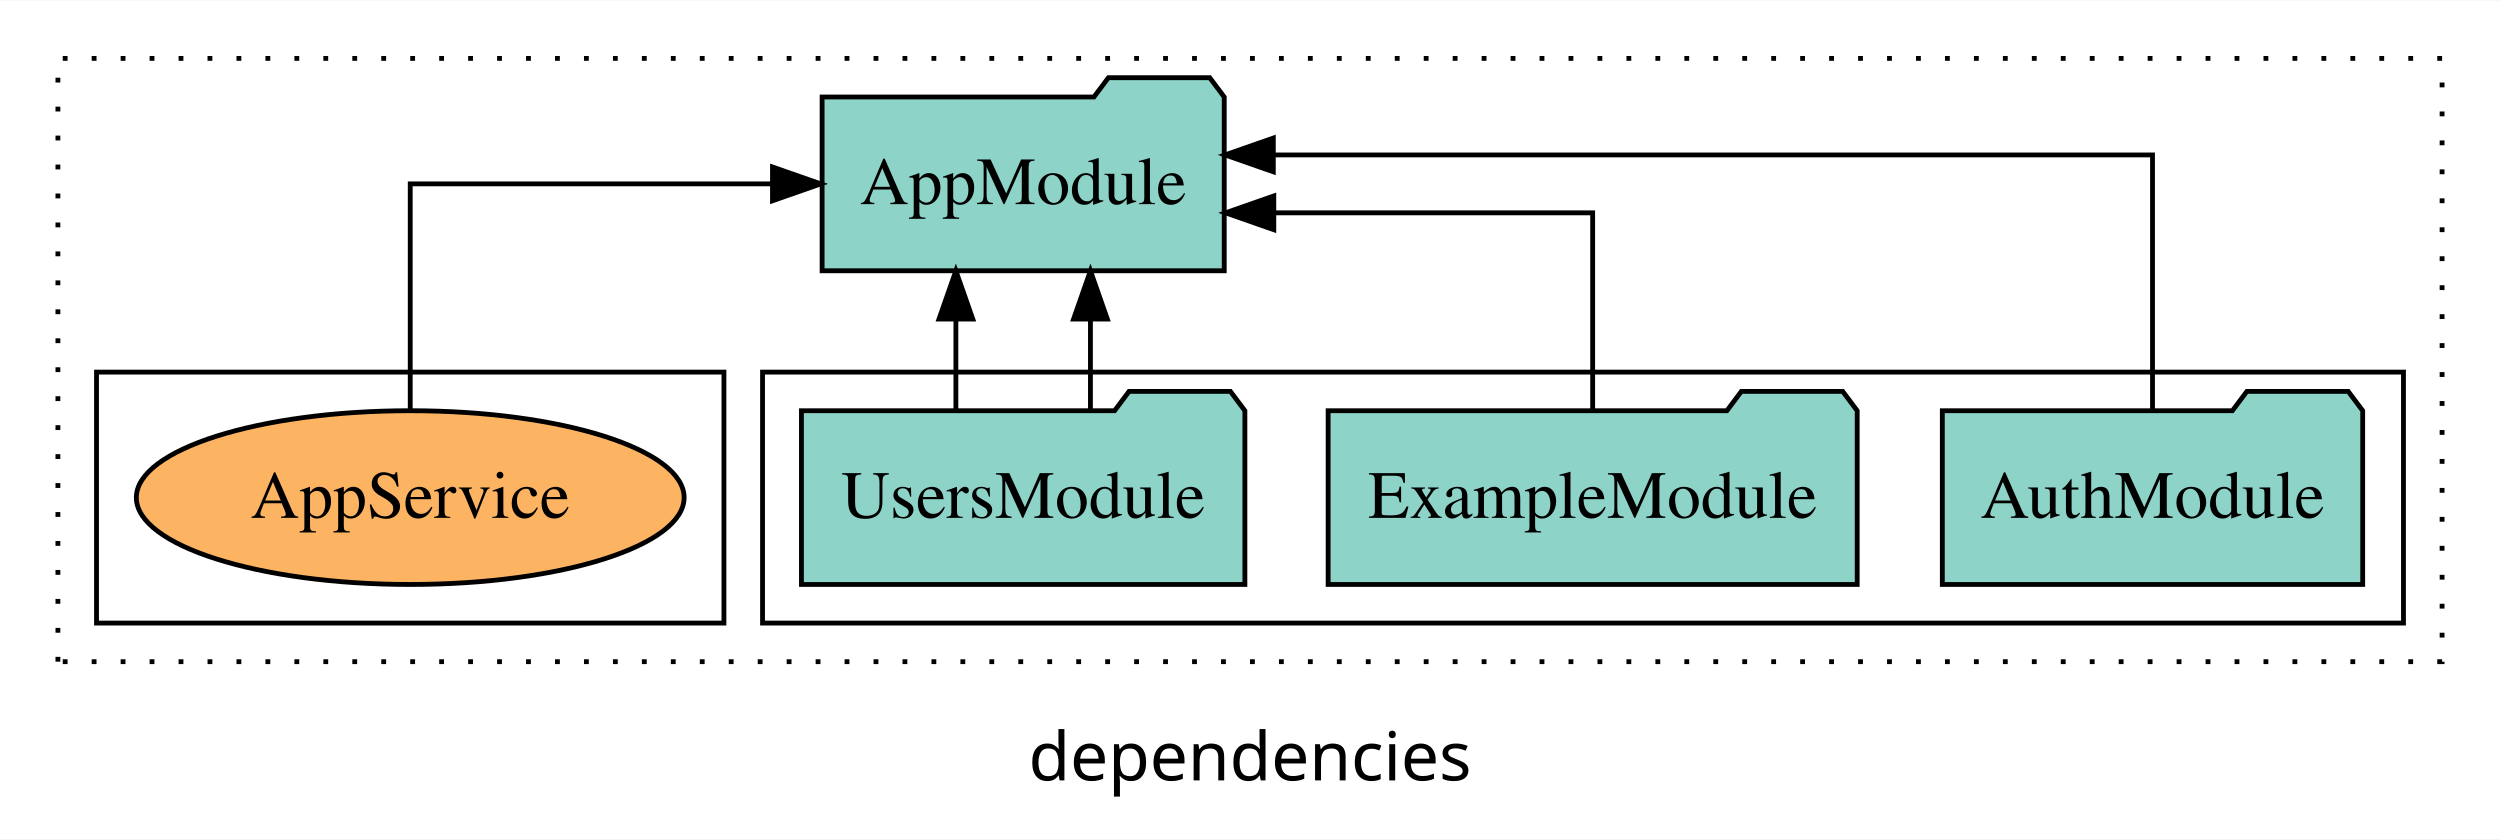
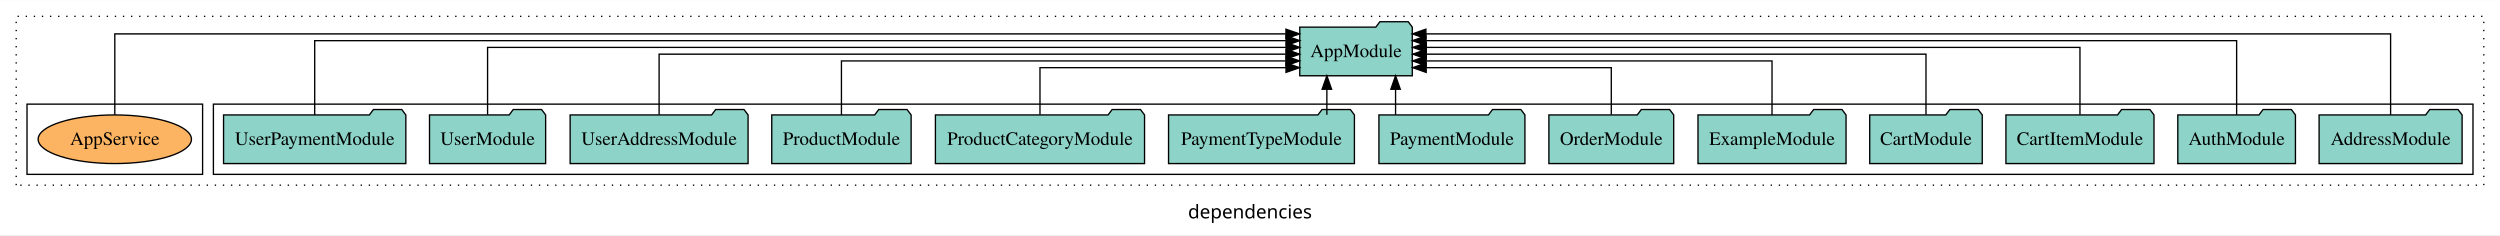
- <svg xmlns="http://www.w3.org/2000/svg" width="518pt" height="174pt" viewBox="0.00 0.00 518.00 173.80">
+ <svg xmlns="http://www.w3.org/2000/svg" width="1851pt" height="174pt" viewBox="0.00 0.00 1851.00 173.80">
  <g id="graph0" class="graph" transform="scale(1 1) rotate(0) translate(4 169.8)">
-     <polygon fill="white" stroke="transparent" points="-4,4 -4,-169.8 514,-169.8 514,4 -4,4" />
-     <text text-anchor="middle" x="255" y="-8.2" font-family="sans-serif" font-size="14.00">dependencies</text>
+     <polygon fill="white" stroke="transparent" points="-4,4 -4,-169.8 1847,-169.8 1847,4 -4,4" />
+     <text text-anchor="middle" x="921.5" y="-8.2" font-family="sans-serif" font-size="14.00">dependencies</text>
    <g id="clust1" class="cluster">
-       <polygon fill="none" stroke="black" stroke-dasharray="1,5" points="8,-32.8 8,-157.8 502,-157.8 502,-32.8 8,-32.8" />
+       <polygon fill="none" stroke="black" stroke-dasharray="1,5" points="8,-32.8 8,-157.8 1835,-157.8 1835,-32.8 8,-32.8" />
    </g>
    <g id="clust3" class="cluster">
-       <polygon fill="none" stroke="black" points="154,-40.8 154,-92.8 494,-92.8 494,-40.8 154,-40.8" />
+       <polygon fill="none" stroke="black" points="154,-40.8 154,-92.8 1827,-92.8 1827,-40.8 154,-40.8" />
    </g>
    <g id="clust6" class="cluster">
      <polygon fill="none" stroke="black" points="16,-40.8 16,-92.8 146,-92.8 146,-40.8 16,-40.8" />
    </g>
    <g id="node1" class="node">
-       <polygon fill="#8dd3c7" stroke="black" points="485.55,-84.8 482.55,-88.8 461.55,-88.8 458.55,-84.8 398.45,-84.8 398.45,-48.8 485.55,-48.8 485.55,-84.8" />
-       <text text-anchor="middle" x="442" y="-62.6" font-family="Times,serif" font-size="14.00">AuthModule</text>
+       <polygon fill="#8dd3c7" stroke="black" points="1818.94,-84.8 1815.94,-88.8 1794.94,-88.8 1791.94,-84.8 1713.06,-84.8 1713.06,-48.8 1818.94,-48.8 1818.94,-84.8" />
+       <text text-anchor="middle" x="1766" y="-62.6" font-family="Times,serif" font-size="14.00">AddressModule</text>
+     </g>
+     <g id="node14" class="node">
+       <polygon fill="#8dd3c7" stroke="black" points="1041.66,-149.8 1038.66,-153.8 1017.66,-153.8 1014.66,-149.8 958.34,-149.8 958.34,-113.8 1041.66,-113.8 1041.66,-149.8" />
+       <text text-anchor="middle" x="1000" y="-127.6" font-family="Times,serif" font-size="14.00">AppModule</text>
+     </g>
+     <g id="edge1" class="edge">
+       <path fill="none" stroke="black" d="M1766,-84.89C1766,-107.93 1766,-144.8 1766,-144.8 1766,-144.8 1051.73,-144.8 1051.73,-144.8" />
+       <polygon fill="black" stroke="black" points="1051.73,-141.3 1041.73,-144.8 1051.73,-148.3 1051.73,-141.3" />
+     </g>
+     <g id="node2" class="node">
+       <polygon fill="#8dd3c7" stroke="black" points="1695.55,-84.8 1692.55,-88.8 1671.55,-88.8 1668.55,-84.8 1608.45,-84.8 1608.45,-48.8 1695.55,-48.8 1695.55,-84.8" />
+       <text text-anchor="middle" x="1652" y="-62.6" font-family="Times,serif" font-size="14.00">AuthModule</text>
+     </g>
+     <g id="edge2" class="edge">
+       <path fill="none" stroke="black" d="M1652,-84.84C1652,-106.46 1652,-139.8 1652,-139.8 1652,-139.8 1051.78,-139.8 1051.78,-139.8" />
+       <polygon fill="black" stroke="black" points="1051.78,-136.3 1041.78,-139.8 1051.78,-143.3 1051.78,-136.3" />
+     </g>
+     <g id="node3" class="node">
+       <polygon fill="#8dd3c7" stroke="black" points="1590.81,-84.8 1587.81,-88.8 1566.81,-88.8 1563.81,-84.8 1481.19,-84.8 1481.19,-48.8 1590.81,-48.8 1590.81,-84.8" />
+       <text text-anchor="middle" x="1536" y="-62.6" font-family="Times,serif" font-size="14.00">CartItemModule</text>
+     </g>
+     <g id="edge3" class="edge">
+       <path fill="none" stroke="black" d="M1536,-85.02C1536,-105.17 1536,-134.8 1536,-134.8 1536,-134.8 1052.06,-134.8 1052.06,-134.8" />
+       <polygon fill="black" stroke="black" points="1052.06,-131.3 1042.06,-134.8 1052.06,-138.3 1052.06,-131.3" />
    </g>
    <g id="node4" class="node">
-       <polygon fill="#8dd3c7" stroke="black" points="249.66,-149.8 246.66,-153.8 225.66,-153.8 222.66,-149.8 166.34,-149.8 166.34,-113.8 249.66,-113.8 249.66,-149.8" />
-       <text text-anchor="middle" x="208" y="-127.6" font-family="Times,serif" font-size="14.00">AppModule</text>
-     </g>
-     <g id="edge1" class="edge">
-       <path fill="none" stroke="black" d="M442,-85.08C442,-106.12 442,-137.8 442,-137.8 442,-137.8 259.83,-137.8 259.83,-137.8" />
-       <polygon fill="black" stroke="black" points="259.83,-134.3 249.83,-137.8 259.83,-141.3 259.83,-134.3" />
-     </g>
-     <g id="node2" class="node">
-       <polygon fill="#8dd3c7" stroke="black" points="380.81,-84.8 377.81,-88.8 356.81,-88.8 353.81,-84.8 271.19,-84.8 271.19,-48.8 380.81,-48.8 380.81,-84.8" />
-       <text text-anchor="middle" x="326" y="-62.6" font-family="Times,serif" font-size="14.00">ExampleModule</text>
-     </g>
-     <g id="edge2" class="edge">
-       <path fill="none" stroke="black" d="M326,-84.82C326,-102.17 326,-125.8 326,-125.8 326,-125.8 259.93,-125.8 259.93,-125.8" />
-       <polygon fill="black" stroke="black" points="259.93,-122.3 249.93,-125.8 259.93,-129.3 259.93,-122.3" />
-     </g>
-     <g id="node3" class="node">
-       <polygon fill="#8dd3c7" stroke="black" points="253.94,-84.8 250.94,-88.8 229.94,-88.8 226.94,-84.8 162.06,-84.8 162.06,-48.8 253.94,-48.8 253.94,-84.8" />
-       <text text-anchor="middle" x="208" y="-62.6" font-family="Times,serif" font-size="14.00">UsersModule</text>
-     </g>
-     <g id="edge3" class="edge">
-       <path fill="none" stroke="black" d="M194.06,-84.91C194.06,-84.91 194.06,-103.79 194.06,-103.79" />
-       <polygon fill="black" stroke="black" points="190.56,-103.79 194.06,-113.79 197.56,-103.79 190.56,-103.79" />
+       <polygon fill="#8dd3c7" stroke="black" points="1463.66,-84.8 1460.66,-88.8 1439.66,-88.8 1436.66,-84.8 1380.34,-84.8 1380.34,-48.8 1463.66,-48.8 1463.66,-84.8" />
+       <text text-anchor="middle" x="1422" y="-62.6" font-family="Times,serif" font-size="14.00">CartModule</text>
    </g>
    <g id="edge4" class="edge">
-       <path fill="none" stroke="black" d="M221.94,-84.91C221.94,-84.91 221.94,-103.79 221.94,-103.79" />
-       <polygon fill="black" stroke="black" points="218.44,-103.79 221.94,-113.79 225.44,-103.79 218.44,-103.79" />
+       <path fill="none" stroke="black" d="M1422,-85.02C1422,-103.63 1422,-129.8 1422,-129.8 1422,-129.8 1052.01,-129.8 1052.01,-129.8" />
+       <polygon fill="black" stroke="black" points="1052.01,-126.3 1042.01,-129.8 1052.01,-133.3 1052.01,-126.3" />
    </g>
    <g id="node5" class="node">
+       <polygon fill="#8dd3c7" stroke="black" points="1362.81,-84.8 1359.81,-88.8 1338.81,-88.8 1335.81,-84.8 1253.19,-84.8 1253.19,-48.8 1362.81,-48.8 1362.81,-84.8" />
+       <text text-anchor="middle" x="1308" y="-62.6" font-family="Times,serif" font-size="14.00">ExampleModule</text>
+     </g>
+     <g id="edge5" class="edge">
+       <path fill="none" stroke="black" d="M1308,-84.83C1308,-101.86 1308,-124.8 1308,-124.8 1308,-124.8 1051.86,-124.8 1051.86,-124.8" />
+       <polygon fill="black" stroke="black" points="1051.86,-121.3 1041.86,-124.8 1051.86,-128.3 1051.86,-121.3" />
+     </g>
+     <g id="node6" class="node">
+       <polygon fill="#8dd3c7" stroke="black" points="1235.2,-84.8 1232.2,-88.8 1211.2,-88.8 1208.2,-84.8 1142.8,-84.8 1142.8,-48.8 1235.2,-48.8 1235.2,-84.8" />
+       <text text-anchor="middle" x="1189" y="-62.6" font-family="Times,serif" font-size="14.00">OrderModule</text>
+     </g>
+     <g id="edge6" class="edge">
+       <path fill="none" stroke="black" d="M1189,-85.04C1189,-100.37 1189,-119.8 1189,-119.8 1189,-119.8 1051.95,-119.8 1051.95,-119.8" />
+       <polygon fill="black" stroke="black" points="1051.95,-116.3 1041.95,-119.8 1051.95,-123.3 1051.95,-116.3" />
+     </g>
+     <g id="node7" class="node">
+       <polygon fill="#8dd3c7" stroke="black" points="1125.05,-84.8 1122.05,-88.8 1101.05,-88.8 1098.05,-84.8 1016.95,-84.8 1016.95,-48.8 1125.05,-48.8 1125.05,-84.8" />
+       <text text-anchor="middle" x="1071" y="-62.6" font-family="Times,serif" font-size="14.00">PaymentModule</text>
+     </g>
+     <g id="edge7" class="edge">
+       <path fill="none" stroke="black" d="M1029.28,-84.91C1029.28,-84.91 1029.28,-103.79 1029.28,-103.79" />
+       <polygon fill="black" stroke="black" points="1025.78,-103.79 1029.28,-113.79 1032.78,-103.79 1025.78,-103.79" />
+     </g>
+     <g id="node8" class="node">
+       <polygon fill="#8dd3c7" stroke="black" points="998.81,-84.8 995.81,-88.8 974.81,-88.8 971.81,-84.8 861.19,-84.8 861.19,-48.8 998.81,-48.8 998.81,-84.8" />
+       <text text-anchor="middle" x="930" y="-62.6" font-family="Times,serif" font-size="14.00">PaymentTypeModule</text>
+     </g>
+     <g id="edge8" class="edge">
+       <path fill="none" stroke="black" d="M978.41,-84.91C978.41,-84.91 978.41,-103.79 978.41,-103.79" />
+       <polygon fill="black" stroke="black" points="974.91,-103.79 978.41,-113.79 981.91,-103.79 974.91,-103.79" />
+     </g>
+     <g id="node9" class="node">
+       <polygon fill="#8dd3c7" stroke="black" points="843.42,-84.8 840.42,-88.8 819.42,-88.8 816.42,-84.8 688.58,-84.8 688.58,-48.8 843.42,-48.8 843.42,-84.8" />
+       <text text-anchor="middle" x="766" y="-62.6" font-family="Times,serif" font-size="14.00">ProductCategoryModule</text>
+     </g>
+     <g id="edge9" class="edge">
+       <path fill="none" stroke="black" d="M766,-85.04C766,-100.37 766,-119.8 766,-119.8 766,-119.8 948.17,-119.8 948.17,-119.8" />
+       <polygon fill="black" stroke="black" points="948.17,-123.3 958.17,-119.8 948.17,-116.3 948.17,-123.3" />
+     </g>
+     <g id="node10" class="node">
+       <polygon fill="#8dd3c7" stroke="black" points="670.6,-84.8 667.6,-88.8 646.6,-88.8 643.6,-84.8 567.4,-84.8 567.4,-48.8 670.6,-48.8 670.6,-84.8" />
+       <text text-anchor="middle" x="619" y="-62.6" font-family="Times,serif" font-size="14.00">ProductModule</text>
+     </g>
+     <g id="edge10" class="edge">
+       <path fill="none" stroke="black" d="M619,-84.83C619,-101.86 619,-124.8 619,-124.8 619,-124.8 948.14,-124.8 948.14,-124.8" />
+       <polygon fill="black" stroke="black" points="948.14,-128.3 958.14,-124.8 948.14,-121.3 948.14,-128.3" />
+     </g>
+     <g id="node11" class="node">
+       <polygon fill="#8dd3c7" stroke="black" points="549.87,-84.8 546.87,-88.8 525.87,-88.8 522.87,-84.8 418.13,-84.8 418.13,-48.8 549.87,-48.8 549.87,-84.8" />
+       <text text-anchor="middle" x="484" y="-62.6" font-family="Times,serif" font-size="14.00">UserAddressModule</text>
+     </g>
+     <g id="edge11" class="edge">
+       <path fill="none" stroke="black" d="M484,-85.02C484,-103.63 484,-129.8 484,-129.8 484,-129.8 948.21,-129.8 948.21,-129.8" />
+       <polygon fill="black" stroke="black" points="948.21,-133.3 958.21,-129.8 948.21,-126.3 948.21,-133.3" />
+     </g>
+     <g id="node12" class="node">
+       <polygon fill="#8dd3c7" stroke="black" points="399.99,-84.8 396.99,-88.8 375.99,-88.8 372.99,-84.8 314.01,-84.8 314.01,-48.8 399.99,-48.8 399.99,-84.8" />
+       <text text-anchor="middle" x="357" y="-62.6" font-family="Times,serif" font-size="14.00">UserModule</text>
+     </g>
+     <g id="edge12" class="edge">
+       <path fill="none" stroke="black" d="M357,-85.02C357,-105.17 357,-134.8 357,-134.8 357,-134.8 948.31,-134.8 948.31,-134.8" />
+       <polygon fill="black" stroke="black" points="948.31,-138.3 958.31,-134.8 948.31,-131.3 948.31,-138.3" />
+     </g>
+     <g id="node13" class="node">
+       <polygon fill="#8dd3c7" stroke="black" points="296.48,-84.8 293.48,-88.8 272.48,-88.8 269.48,-84.8 161.52,-84.8 161.52,-48.8 296.48,-48.8 296.48,-84.8" />
+       <text text-anchor="middle" x="229" y="-62.6" font-family="Times,serif" font-size="14.00">UserPaymentModule</text>
+     </g>
+     <g id="edge13" class="edge">
+       <path fill="none" stroke="black" d="M229,-84.84C229,-106.46 229,-139.8 229,-139.8 229,-139.8 948.27,-139.8 948.27,-139.8" />
+       <polygon fill="black" stroke="black" points="948.27,-143.3 958.27,-139.8 948.27,-136.3 948.27,-143.3" />
+     </g>
+     <g id="node15" class="node">
      <ellipse fill="#fdb462" stroke="black" cx="81" cy="-66.8" rx="56.75" ry="18" />
      <text text-anchor="middle" x="81" y="-62.6" font-family="Times,serif" font-size="14.00">AppService</text>
    </g>
-     <g id="edge5" class="edge">
-       <path fill="none" stroke="black" d="M81,-84.91C81,-104.14 81,-131.8 81,-131.8 81,-131.8 156.06,-131.8 156.06,-131.8" />
-       <polygon fill="black" stroke="black" points="156.06,-135.3 166.06,-131.8 156.06,-128.3 156.06,-135.3" />
+     <g id="edge14" class="edge">
+       <path fill="none" stroke="black" d="M81,-84.89C81,-107.93 81,-144.8 81,-144.8 81,-144.8 948.12,-144.8 948.12,-144.8" />
+       <polygon fill="black" stroke="black" points="948.12,-148.3 958.12,-144.8 948.12,-141.3 948.12,-148.3" />
    </g>
  </g>
</svg>
